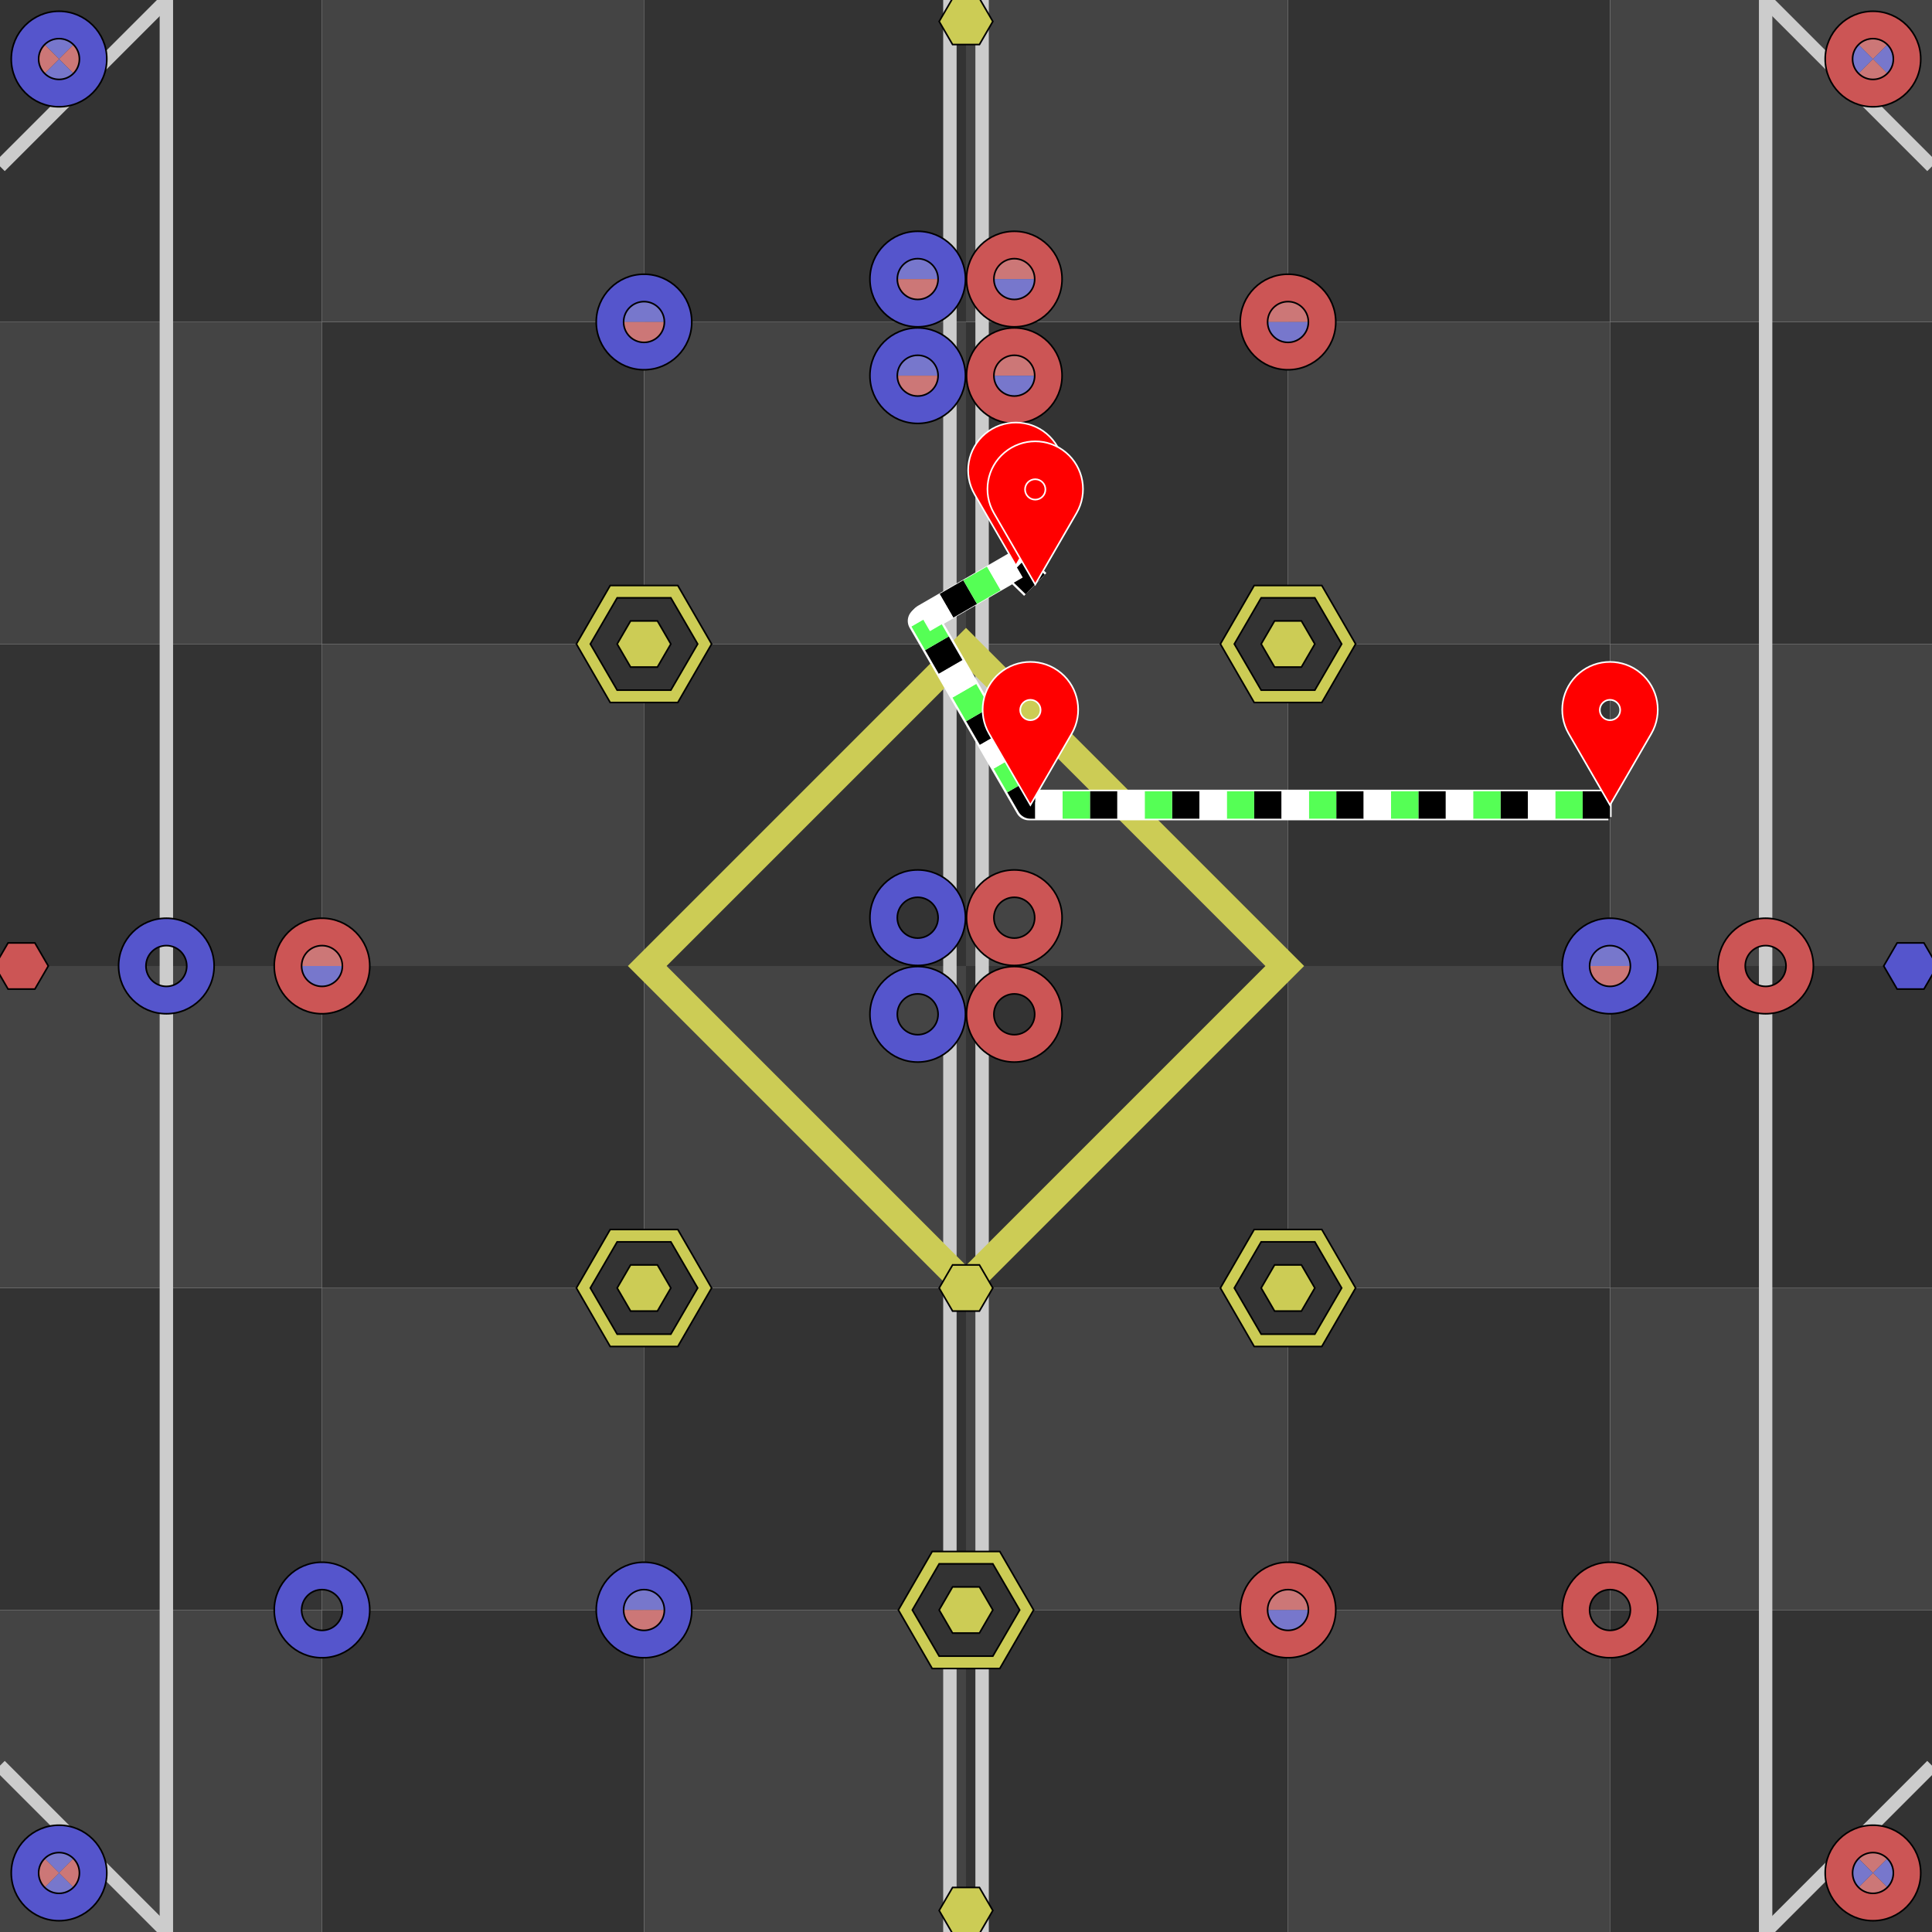
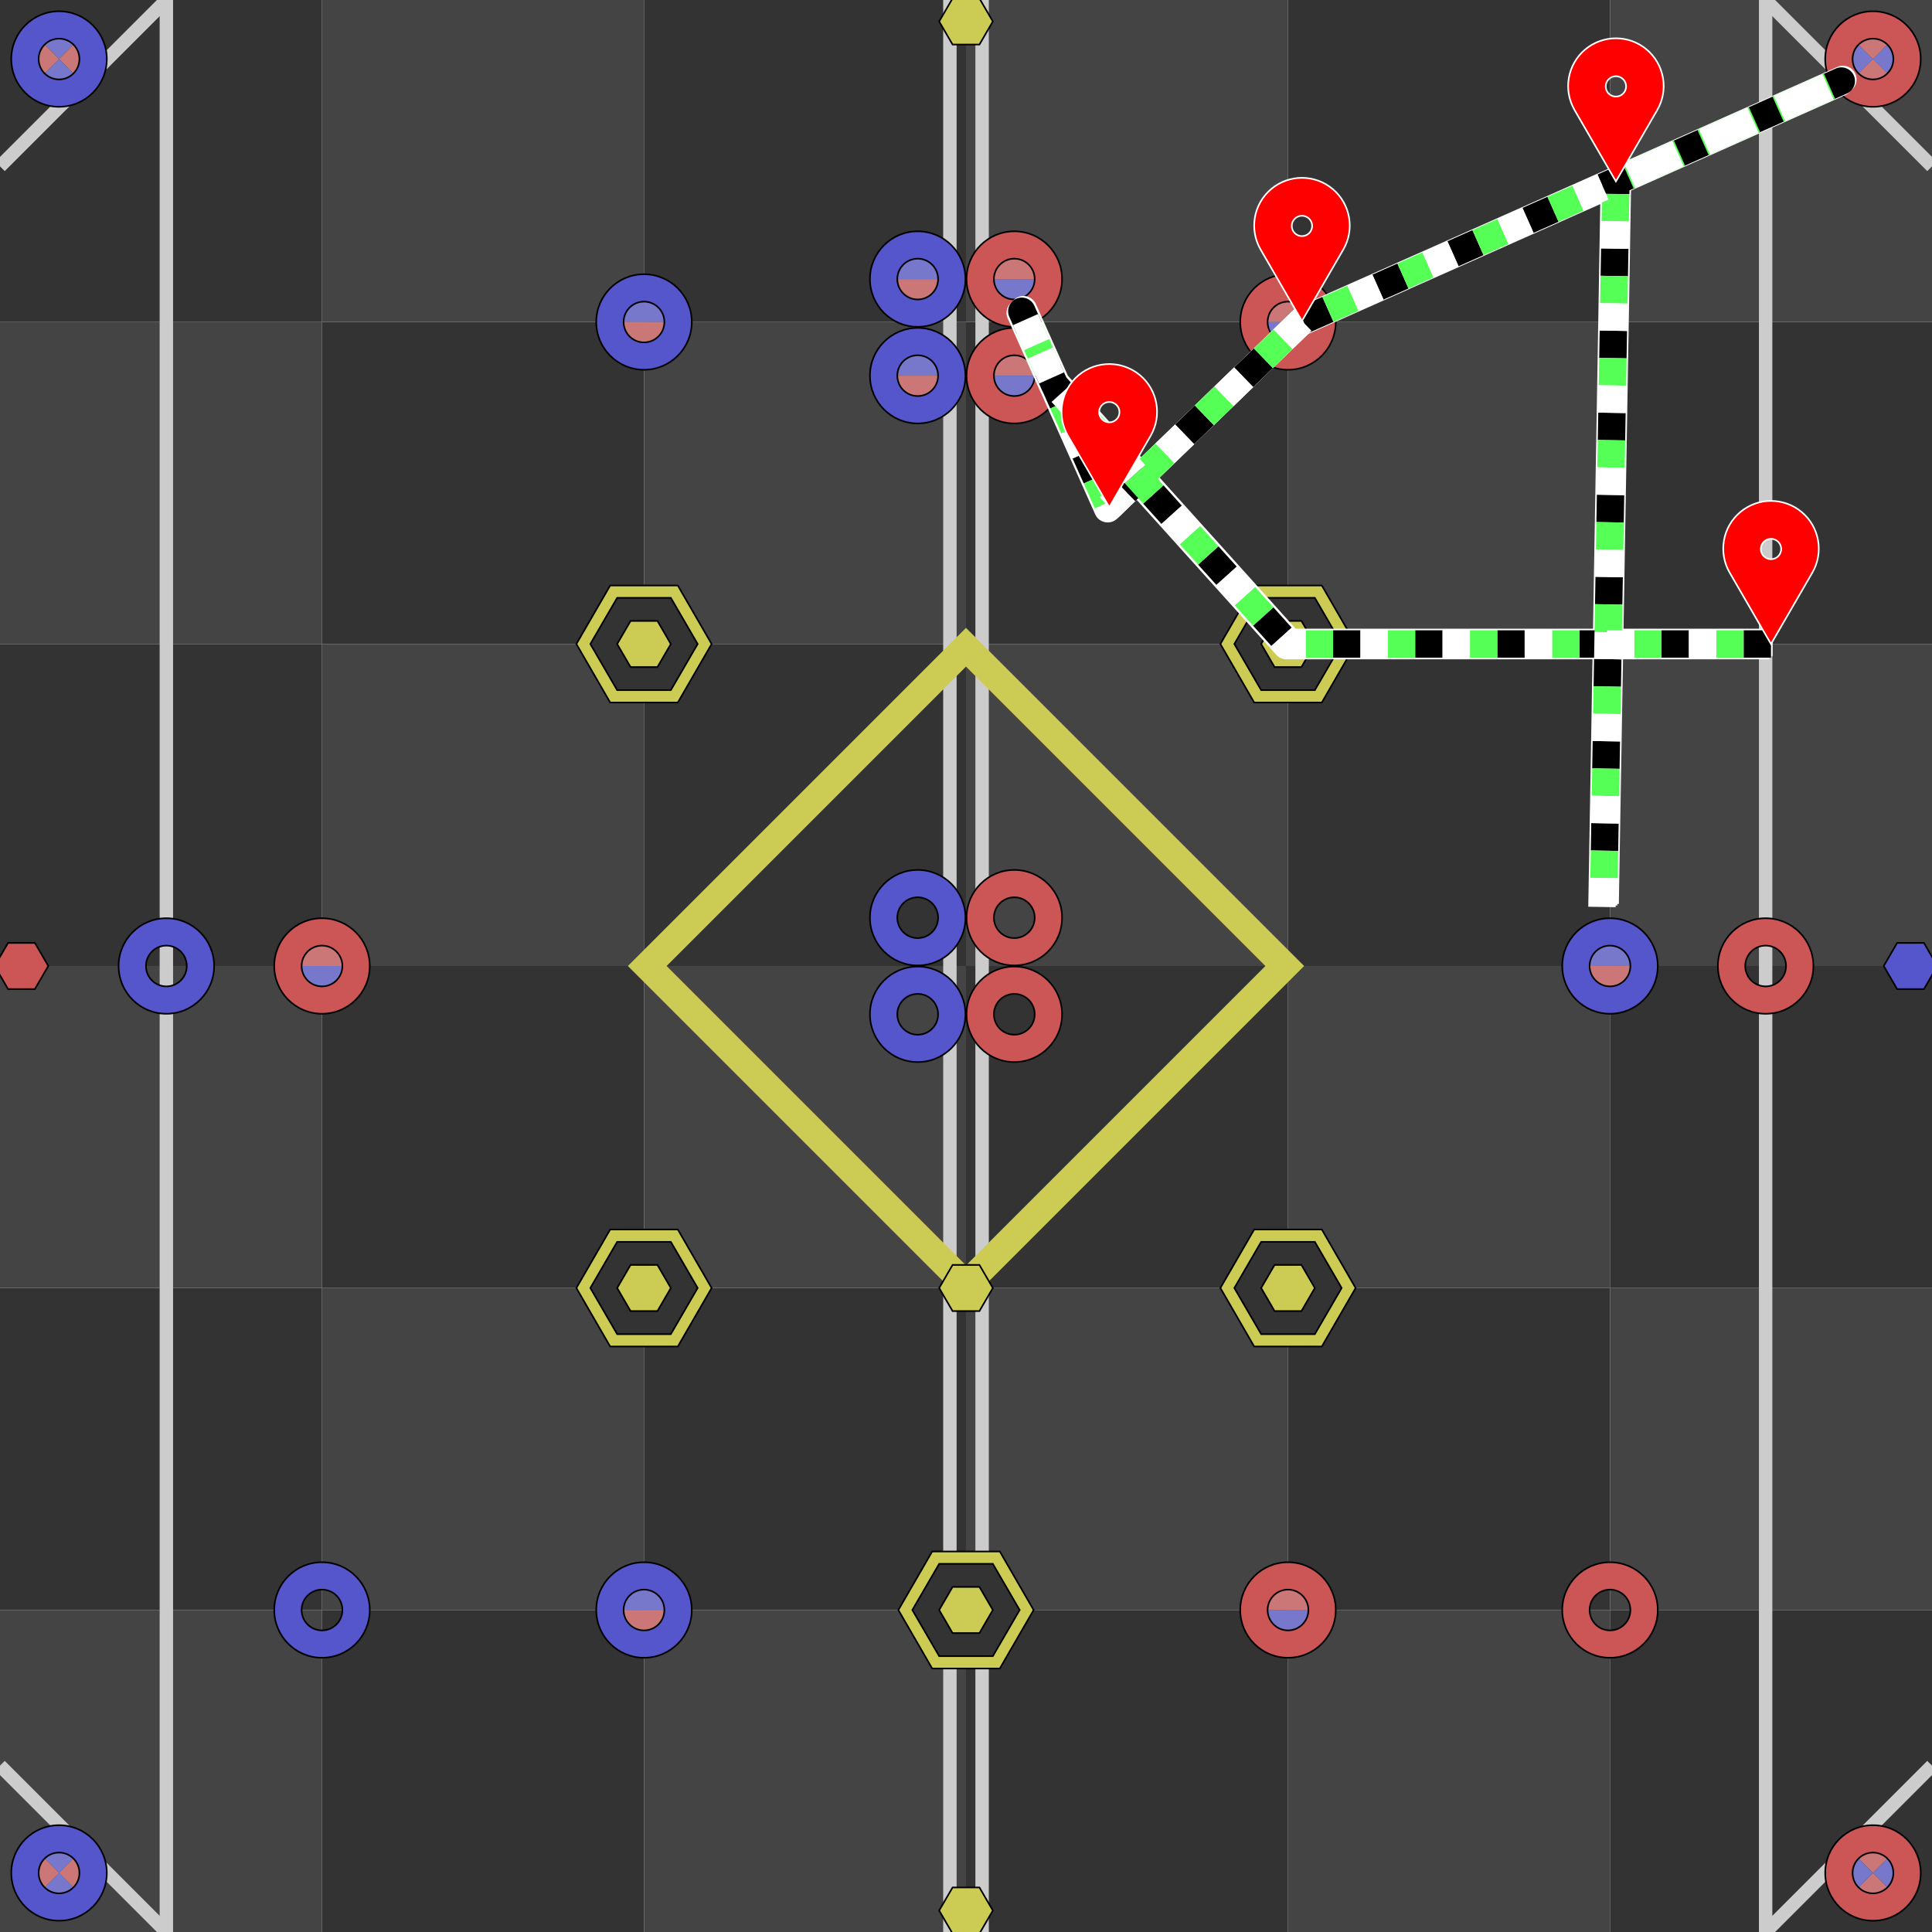
<svg xmlns="http://www.w3.org/2000/svg" version="1.1" width="600" height="600" viewBox="-1800 -1800 3600 3600">
  <g transform="scale(1, -1)">
    <rect x="-1800" y="-1800" width="600" height="600" fill="#444444" />
    <rect x="-1800" y="-1200" width="600" height="600" fill="#333333" />
    <rect x="-1800" y="-600" width="600" height="600" fill="#444444" />
    <rect x="-1800" y="0" width="600" height="600" fill="#333333" />
    <rect x="-1800" y="600" width="600" height="600" fill="#444444" />
    <rect x="-1800" y="1200" width="600" height="600" fill="#333333" />
    <rect x="-1200" y="-1800" width="600" height="600" fill="#333333" />
    <rect x="-1200" y="-1200" width="600" height="600" fill="#444444" />
    <rect x="-1200" y="-600" width="600" height="600" fill="#333333" />
    <rect x="-1200" y="0" width="600" height="600" fill="#444444" />
    <rect x="-1200" y="600" width="600" height="600" fill="#333333" />
    <rect x="-1200" y="1200" width="600" height="600" fill="#444444" />
    <rect x="-600" y="-1800" width="600" height="600" fill="#444444" />
    <rect x="-600" y="-1200" width="600" height="600" fill="#333333" />
    <rect x="-600" y="-600" width="600" height="600" fill="#444444" />
    <rect x="-600" y="0" width="600" height="600" fill="#333333" />
    <rect x="-600" y="600" width="600" height="600" fill="#444444" />
    <rect x="-600" y="1200" width="600" height="600" fill="#333333" />
    <rect x="0" y="-1800" width="600" height="600" fill="#333333" />
    <rect x="0" y="-1200" width="600" height="600" fill="#444444" />
    <rect x="0" y="-600" width="600" height="600" fill="#333333" />
    <rect x="0" y="0" width="600" height="600" fill="#444444" />
    <rect x="0" y="600" width="600" height="600" fill="#333333" />
    <rect x="0" y="1200" width="600" height="600" fill="#444444" />
    <rect x="600" y="-1800" width="600" height="600" fill="#444444" />
    <rect x="600" y="-1200" width="600" height="600" fill="#333333" />
    <rect x="600" y="-600" width="600" height="600" fill="#444444" />
    <rect x="600" y="0" width="600" height="600" fill="#333333" />
    <rect x="600" y="600" width="600" height="600" fill="#444444" />
    <rect x="600" y="1200" width="600" height="600" fill="#333333" />
    <rect x="1200" y="-1800" width="600" height="600" fill="#333333" />
    <rect x="1200" y="-1200" width="600" height="600" fill="#444444" />
    <rect x="1200" y="-600" width="600" height="600" fill="#333333" />
    <rect x="1200" y="0" width="600" height="600" fill="#444444" />
    <rect x="1200" y="600" width="600" height="600" fill="#333333" />
    <rect x="1200" y="1200" width="600" height="600" fill="#444444" />
    <line x1="-1490" y1="-1800" x2="-1490" y2="1800" stroke="#cccccc" stroke-width="25" />
    <line x1="-30" y1="-1800" x2="-30" y2="1800" stroke="#cccccc" stroke-width="25" />
    <line x1="30" y1="-1800" x2="30" y2="1800" stroke="#cccccc" stroke-width="25" />
    <line x1="1490" y1="-1800" x2="1490" y2="1800" stroke="#cccccc" stroke-width="25" />
    <line x1="-1800" y1="-1490" x2="-1490" y2="-1800" stroke="#cccccc" stroke-width="25" />
    <line x1="1800" y1="-1490" x2="1490" y2="-1800" stroke="#cccccc" stroke-width="25" />
    <line x1="-1800" y1="1490" x2="-1490" y2="1800" stroke="#cccccc" stroke-width="25" />
    <line x1="1800" y1="1490" x2="1490" y2="1800" stroke="#cccccc" stroke-width="25" />
    <rect x="-420" y="-420" width="840" height="840" transform="rotate(45)" stroke="#cccc55" fill="none" stroke-width="51" />
    <polygon points="-1710,0 -1735,43 -1785,43 -1810,0 -1785,-43 -1735,-43" fill="#cc5555" stroke="#000000" stroke-width="3" />
    <polygon points="1810,0 1785,43 1735,43 1710,0 1735,-43 1785,-43" fill="#5555cc" stroke="#000000" stroke-width="3" />
    <polygon points="50,1760 25,1803 -25,1803 -50,1760 -25,1717 25,1717" fill="#cccc55" stroke="#000000" stroke-width="3" />
    <polygon points="50,-600 25,-557 -25,-557 -50,-600 -25,-643 25,-643" fill="#cccc55" stroke="#000000" stroke-width="3" />
    <polygon points="50,-1760 25,-1717 -25,-1717 -50,-1760 -25,-1803 25,-1803" fill="#cccc55" stroke="#000000" stroke-width="3" />
    <polygon points="-474,600 -537,709 -663,709 -726,600 -663,491 -537,491" fill="#cccc55" stroke="#000000" stroke-width="3" />
    <polygon points="-500,600 -550,686 -650,686 -700,600 -650,514 -550,514" fill="#333333" stroke="#000000" stroke-width="3" />
    <polygon points="-550,600 -575,643 -625,643 -650,600 -625,557 -575,557" fill="#cccc55" stroke="#000000" stroke-width="3" />
    <polygon points="726,600 663,709 537,709 474,600 537,491 663,491" fill="#cccc55" stroke="#000000" stroke-width="3" />
    <polygon points="700,600 650,686 550,686 500,600 550,514 650,514" fill="#333333" stroke="#000000" stroke-width="3" />
    <polygon points="650,600 625,643 575,643 550,600 575,557 625,557" fill="#cccc55" stroke="#000000" stroke-width="3" />
    <polygon points="-474,-600 -537,-491 -663,-491 -726,-600 -663,-709 -537,-709" fill="#cccc55" stroke="#000000" stroke-width="3" />
    <polygon points="-500,-600 -550,-514 -650,-514 -700,-600 -650,-686 -550,-686" fill="#333333" stroke="#000000" stroke-width="3" />
    <polygon points="-550,-600 -575,-557 -625,-557 -650,-600 -625,-643 -575,-643" fill="#cccc55" stroke="#000000" stroke-width="3" />
    <polygon points="726,-600 663,-491 537,-491 474,-600 537,-709 663,-709" fill="#cccc55" stroke="#000000" stroke-width="3" />
    <polygon points="700,-600 650,-514 550,-514 500,-600 550,-686 650,-686" fill="#333333" stroke="#000000" stroke-width="3" />
    <polygon points="650,-600 625,-557 575,-557 550,-600 575,-643 625,-643" fill="#cccc55" stroke="#000000" stroke-width="3" />
    <polygon points="126,-1200 63,-1091 -63,-1091 -126,-1200 -63,-1309 63,-1309" fill="#cccc55" stroke="#000000" stroke-width="3" />
    <polygon points="100,-1200 50,-1114 -50,-1114 -100,-1200 -50,-1286 50,-1286" fill="#333333" stroke="#000000" stroke-width="3" />
    <polygon points="50,-1200 25,-1157 -25,-1157 -50,-1200 -25,-1243 25,-1243" fill="#cccc55" stroke="#000000" stroke-width="3" />
    <path d="M 1690,1690 l -63,63 a 89,89 0 0,0 126,0 z" fill="#cc7777" />
    <path d="M 1690,1690 l 63,63 a 89,89 0 0,0 0,-126 z" fill="#7777cc" />
    <path d="M 1690,1690 l 63,-63 a 89,89 0 0,0 -126,0 z" fill="#cc7777" />
    <path d="M 1690,1690 l -63,-63 a 89,89 0 0,0 0,126 z" fill="#7777cc" />
    <path d="M 1601,1690 a 89 89 0 0 0 178 0 a 89 89 0 0 0 -178 0 z m 51 0 a 38 38 0 0 0 76 0 a 38 38 0 0 0 -76 0 z" fill="#cc5555" stroke="#000000" stroke-width="3" fill-rule="evenodd" />
    <path d="M 1690,-1690 l -63,63 a 89,89 0 0,0 126,0 z" fill="#cc7777" />
    <path d="M 1690,-1690 l 63,63 a 89,89 0 0,0 0,-126 z" fill="#7777cc" />
    <path d="M 1690,-1690 l 63,-63 a 89,89 0 0,0 -126,0 z" fill="#cc7777" />
    <path d="M 1690,-1690 l -63,-63 a 89,89 0 0,0 0,126 z" fill="#7777cc" />
    <path d="M 1601,-1690 a 89 89 0 0 0 178 0 a 89 89 0 0 0 -178 0 z m 51 0 a 38 38 0 0 0 76 0 a 38 38 0 0 0 -76 0 z" fill="#cc5555" stroke="#000000" stroke-width="3" fill-rule="evenodd" />
    <path d="M -1690,1690 l -63,63 a 89,89 0 0,0 126,0 z" fill="#7777cc" />
    <path d="M -1690,1690 l 63,63 a 89,89 0 0,0 0,-126 z" fill="#cc7777" />
    <path d="M -1690,1690 l 63,-63 a 89,89 0 0,0 -126,0 z" fill="#7777cc" />
    <path d="M -1690,1690 l -63,-63 a 89,89 0 0,0 0,126 z" fill="#cc7777" />
    <path d="M -1779,1690 a 89 89 0 0 0 178 0 a 89 89 0 0 0 -178 0 z m 51 0 a 38 38 0 0 0 76 0 a 38 38 0 0 0 -76 0 z" fill="#5555cc" stroke="#000000" stroke-width="3" fill-rule="evenodd" />
    <path d="M -1690,-1690 l -63,63 a 89,89 0 0,0 126,0 z" fill="#7777cc" />
    <path d="M -1690,-1690 l 63,63 a 89,89 0 0,0 0,-126 z" fill="#cc7777" />
    <path d="M -1690,-1690 l 63,-63 a 89,89 0 0,0 -126,0 z" fill="#7777cc" />
    <path d="M -1690,-1690 l -63,-63 a 89,89 0 0,0 0,126 z" fill="#cc7777" />
    <path d="M -1779,-1690 a 89 89 0 0 0 178 0 a 89 89 0 0 0 -178 0 z m 51 0 a 38 38 0 0 0 76 0 a 38 38 0 0 0 -76 0 z" fill="#5555cc" stroke="#000000" stroke-width="3" fill-rule="evenodd" />
    <path d="M 1,1280 a 89,89 0 1,0 178,0" fill="#cc7777" />
    <path d="M 1,1280 a 89,89 0 1,1 178,0" fill="#7777cc" />
    <path d="M 1,1280 a 89 89 0 0 0 178 0 a 89 89 0 0 0 -178 0 z m 51 0 a 38 38 0 0 0 76 0 a 38 38 0 0 0 -76 0 z" fill="#cc5555" stroke="#000000" stroke-width="3" fill-rule="evenodd" />
    <path d="M 511,1200 a 89,89 0 1,0 178,0" fill="#cc7777" />
    <path d="M 511,1200 a 89,89 0 1,1 178,0" fill="#7777cc" />
    <path d="M 511,1200 a 89 89 0 0 0 178 0 a 89 89 0 0 0 -178 0 z m 51 0 a 38 38 0 0 0 76 0 a 38 38 0 0 0 -76 0 z" fill="#cc5555" stroke="#000000" stroke-width="3" fill-rule="evenodd" />
    <path d="M 1,1100 a 89,89 0 1,0 178,0" fill="#cc7777" />
    <path d="M 1,1100 a 89,89 0 1,1 178,0" fill="#7777cc" />
    <path d="M 1,1100 a 89 89 0 0 0 178 0 a 89 89 0 0 0 -178 0 z m 51 0 a 38 38 0 0 0 76 0 a 38 38 0 0 0 -76 0 z" fill="#cc5555" stroke="#000000" stroke-width="3" fill-rule="evenodd" />
    <path d="M -1289,0 a 89,89 0 1,0 178,0" fill="#cc7777" />
    <path d="M -1289,0 a 89,89 0 1,1 178,0" fill="#7777cc" />
    <path d="M -1289,0 a 89 89 0 0 0 178 0 a 89 89 0 0 0 -178 0 z m 51 0 a 38 38 0 0 0 76 0 a 38 38 0 0 0 -76 0 z" fill="#cc5555" stroke="#000000" stroke-width="3" fill-rule="evenodd" />
    <path d="M 511,-1200 a 89,89 0 1,0 178,0" fill="#cc7777" />
    <path d="M 511,-1200 a 89,89 0 1,1 178,0" fill="#7777cc" />
    <path d="M 511,-1200 a 89 89 0 0 0 178 0 a 89 89 0 0 0 -178 0 z m 51 0 a 38 38 0 0 0 76 0 a 38 38 0 0 0 -76 0 z" fill="#cc5555" stroke="#000000" stroke-width="3" fill-rule="evenodd" />
    <path d="M -179,1280 a 89,89 0 1,0 178,0" fill="#7777cc" />
    <path d="M -179,1280 a 89,89 0 1,1 178,0" fill="#cc7777" />
    <path d="M -179,1280 a 89 89 0 0 0 178 0 a 89 89 0 0 0 -178 0 z m 51 0 a 38 38 0 0 0 76 0 a 38 38 0 0 0 -76 0 z" fill="#5555cc" stroke="#000000" stroke-width="3" fill-rule="evenodd" />
    <path d="M -689,1200 a 89,89 0 1,0 178,0" fill="#7777cc" />
    <path d="M -689,1200 a 89,89 0 1,1 178,0" fill="#cc7777" />
    <path d="M -689,1200 a 89 89 0 0 0 178 0 a 89 89 0 0 0 -178 0 z m 51 0 a 38 38 0 0 0 76 0 a 38 38 0 0 0 -76 0 z" fill="#5555cc" stroke="#000000" stroke-width="3" fill-rule="evenodd" />
    <path d="M -179,1100 a 89,89 0 1,0 178,0" fill="#7777cc" />
    <path d="M -179,1100 a 89,89 0 1,1 178,0" fill="#cc7777" />
    <path d="M -179,1100 a 89 89 0 0 0 178 0 a 89 89 0 0 0 -178 0 z m 51 0 a 38 38 0 0 0 76 0 a 38 38 0 0 0 -76 0 z" fill="#5555cc" stroke="#000000" stroke-width="3" fill-rule="evenodd" />
    <path d="M 1111,0 a 89,89 0 1,0 178,0" fill="#7777cc" />
    <path d="M 1111,0 a 89,89 0 1,1 178,0" fill="#cc7777" />
    <path d="M 1111,0 a 89 89 0 0 0 178 0 a 89 89 0 0 0 -178 0 z m 51 0 a 38 38 0 0 0 76 0 a 38 38 0 0 0 -76 0 z" fill="#5555cc" stroke="#000000" stroke-width="3" fill-rule="evenodd" />
    <path d="M -689,-1200 a 89,89 0 1,0 178,0" fill="#7777cc" />
    <path d="M -689,-1200 a 89,89 0 1,1 178,0" fill="#cc7777" />
    <path d="M -689,-1200 a 89 89 0 0 0 178 0 a 89 89 0 0 0 -178 0 z m 51 0 a 38 38 0 0 0 76 0 a 38 38 0 0 0 -76 0 z" fill="#5555cc" stroke="#000000" stroke-width="3" fill-rule="evenodd" />
    <path d="M 1,90 a 89 89 0 0 0 178 0 a 89 89 0 0 0 -178 0 z m 51 0 a 38 38 0 0 0 76 0 a 38 38 0 0 0 -76 0 z" fill="#cc5555" stroke="#000000" stroke-width="3" fill-rule="evenodd" />
    <path d="M 1401,0 a 89 89 0 0 0 178 0 a 89 89 0 0 0 -178 0 z m 51 0 a 38 38 0 0 0 76 0 a 38 38 0 0 0 -76 0 z" fill="#cc5555" stroke="#000000" stroke-width="3" fill-rule="evenodd" />
    <path d="M 1,-90 a 89 89 0 0 0 178 0 a 89 89 0 0 0 -178 0 z m 51 0 a 38 38 0 0 0 76 0 a 38 38 0 0 0 -76 0 z" fill="#cc5555" stroke="#000000" stroke-width="3" fill-rule="evenodd" />
    <path d="M 1111,-1200 a 89 89 0 0 0 178 0 a 89 89 0 0 0 -178 0 z m 51 0 a 38 38 0 0 0 76 0 a 38 38 0 0 0 -76 0 z" fill="#cc5555" stroke="#000000" stroke-width="3" fill-rule="evenodd" />
    <path d="M -179,90 a 89 89 0 0 0 178 0 a 89 89 0 0 0 -178 0 z m 51 0 a 38 38 0 0 0 76 0 a 38 38 0 0 0 -76 0 z" fill="#5555cc" stroke="#000000" stroke-width="3" fill-rule="evenodd" />
    <path d="M -1579,0 a 89 89 0 0 0 178 0 a 89 89 0 0 0 -178 0 z m 51 0 a 38 38 0 0 0 76 0 a 38 38 0 0 0 -76 0 z" fill="#5555cc" stroke="#000000" stroke-width="3" fill-rule="evenodd" />
    <path d="M -179,-90 a 89 89 0 0 0 178 0 a 89 89 0 0 0 -178 0 z m 51 0 a 38 38 0 0 0 76 0 a 38 38 0 0 0 -76 0 z" fill="#5555cc" stroke="#000000" stroke-width="3" fill-rule="evenodd" />
    <path d="M -1289,-1200 a 89 89 0 0 0 178 0 a 89 89 0 0 0 -178 0 z m 51 0 a 38 38 0 0 0 76 0 a 38 38 0 0 0 -76 0 z" fill="#5555cc" stroke="#000000" stroke-width="3" fill-rule="evenodd" />
-     <polyline points="1203,303 123,303 -77,649 96,749 132,714" fill="none" stroke="#ffffff" stroke-width="51" stroke-linejoin="round" />
-     <polyline points="1197,297 117,297 -83,643 90,743 126,708" fill="none" stroke="#ffffff" stroke-width="51" stroke-linejoin="round" />
-     <polyline points="1200,300 120,300 -80,646 93,746 129,711" fill="none" stroke="#000000" stroke-width="51" stroke-dasharray="51,102" stroke-linejoin="round" />
-     <polyline points="1200,300 120,300 -80,646 93,746 129,711" fill="none" stroke="#55ff55" stroke-width="51" stroke-dasharray="51,102" stroke-dashoffset="102" stroke-linejoin="round" />
-     <polyline points="1200,300 120,300 -80,646 93,746 129,711" fill="none" stroke="#ffffff" stroke-width="51" stroke-dasharray="51,102" stroke-dashoffset="51" stroke-linejoin="round" />
-     <path d="M 1200,300 l -77 133 a 89 89 0 1 0 154 0 z m -19 177 a 19 19 0 0 0 38 0 a 19 19 0 0 0 -38 0 z" fill="#ff0000" stroke="#ffffff" stroke-width="3" fill-rule="evenodd" />
-     <path d="M 120,300 l -77 133 a 89 89 0 1 0 154 0 z m -19 177 a 19 19 0 0 0 38 0 a 19 19 0 0 0 -38 0 z" fill="#ff0000" stroke="#ffffff" stroke-width="3" fill-rule="evenodd" />
-     <path d="M 93,746 l -77 133 a 89 89 0 1 0 154 0 z m -19 177 a 19 19 0 0 0 38 0 a 19 19 0 0 0 -38 0 z" fill="#ff0000" stroke="#ffffff" stroke-width="3" fill-rule="evenodd" />
-     <path d="M 129,711 l -77 133 a 89 89 0 1 0 154 0 z m -19 177 a 19 19 0 0 0 38 0 a 19 19 0 0 0 -38 0 z" fill="#ff0000" stroke="#ffffff" stroke-width="3" fill-rule="evenodd" />
+     <polyline points="1503,603 603,603 168,1086 107,1223 270,858 629,1205 1634,1652 1214,1465 1191,116" fill="none" stroke="#ffffff" stroke-width="51" stroke-linejoin="round" />
+     <polyline points="1497,597 597,597 162,1080 101,1217 264,852 623,1199 1628,1646 1208,1459 1185,110" fill="none" stroke="#ffffff" stroke-width="51" stroke-linejoin="round" />
+     <polyline points="1500,600 600,600 165,1083 104,1220 267,855 626,1202 1631,1649 1211,1462 1188,113" fill="none" stroke="#000000" stroke-width="51" stroke-dasharray="51,102" stroke-linejoin="round" />
+     <polyline points="1500,600 600,600 165,1083 104,1220 267,855 626,1202 1631,1649 1211,1462 1188,113" fill="none" stroke="#55ff55" stroke-width="51" stroke-dasharray="51,102" stroke-dashoffset="102" stroke-linejoin="round" />
+     <polyline points="1500,600 600,600 165,1083 104,1220 267,855 626,1202 1631,1649 1211,1462 1188,113" fill="none" stroke="#ffffff" stroke-width="51" stroke-dasharray="51,102" stroke-dashoffset="51" stroke-linejoin="round" />
+     <path d="M 1500,600 l -77 133 a 89 89 0 1 0 154 0 z m -19 177 a 19 19 0 0 0 38 0 a 19 19 0 0 0 -38 0 z" fill="#ff0000" stroke="#ffffff" stroke-width="3" fill-rule="evenodd" />
+     <path d="M 267,855 l -77 133 a 89 89 0 1 0 154 0 z m -19 177 a 19 19 0 0 0 38 0 a 19 19 0 0 0 -38 0 z" fill="#ff0000" stroke="#ffffff" stroke-width="3" fill-rule="evenodd" />
+     <path d="M 626,1202 l -77 133 a 89 89 0 1 0 154 0 z m -19 177 a 19 19 0 0 0 38 0 a 19 19 0 0 0 -38 0 z" fill="#ff0000" stroke="#ffffff" stroke-width="3" fill-rule="evenodd" />
+     <path d="M 1211,1462 l -77 133 a 89 89 0 1 0 154 0 z m -19 177 a 19 19 0 0 0 38 0 a 19 19 0 0 0 -38 0 z" fill="#ff0000" stroke="#ffffff" stroke-width="3" fill-rule="evenodd" />
  </g>
</svg>
